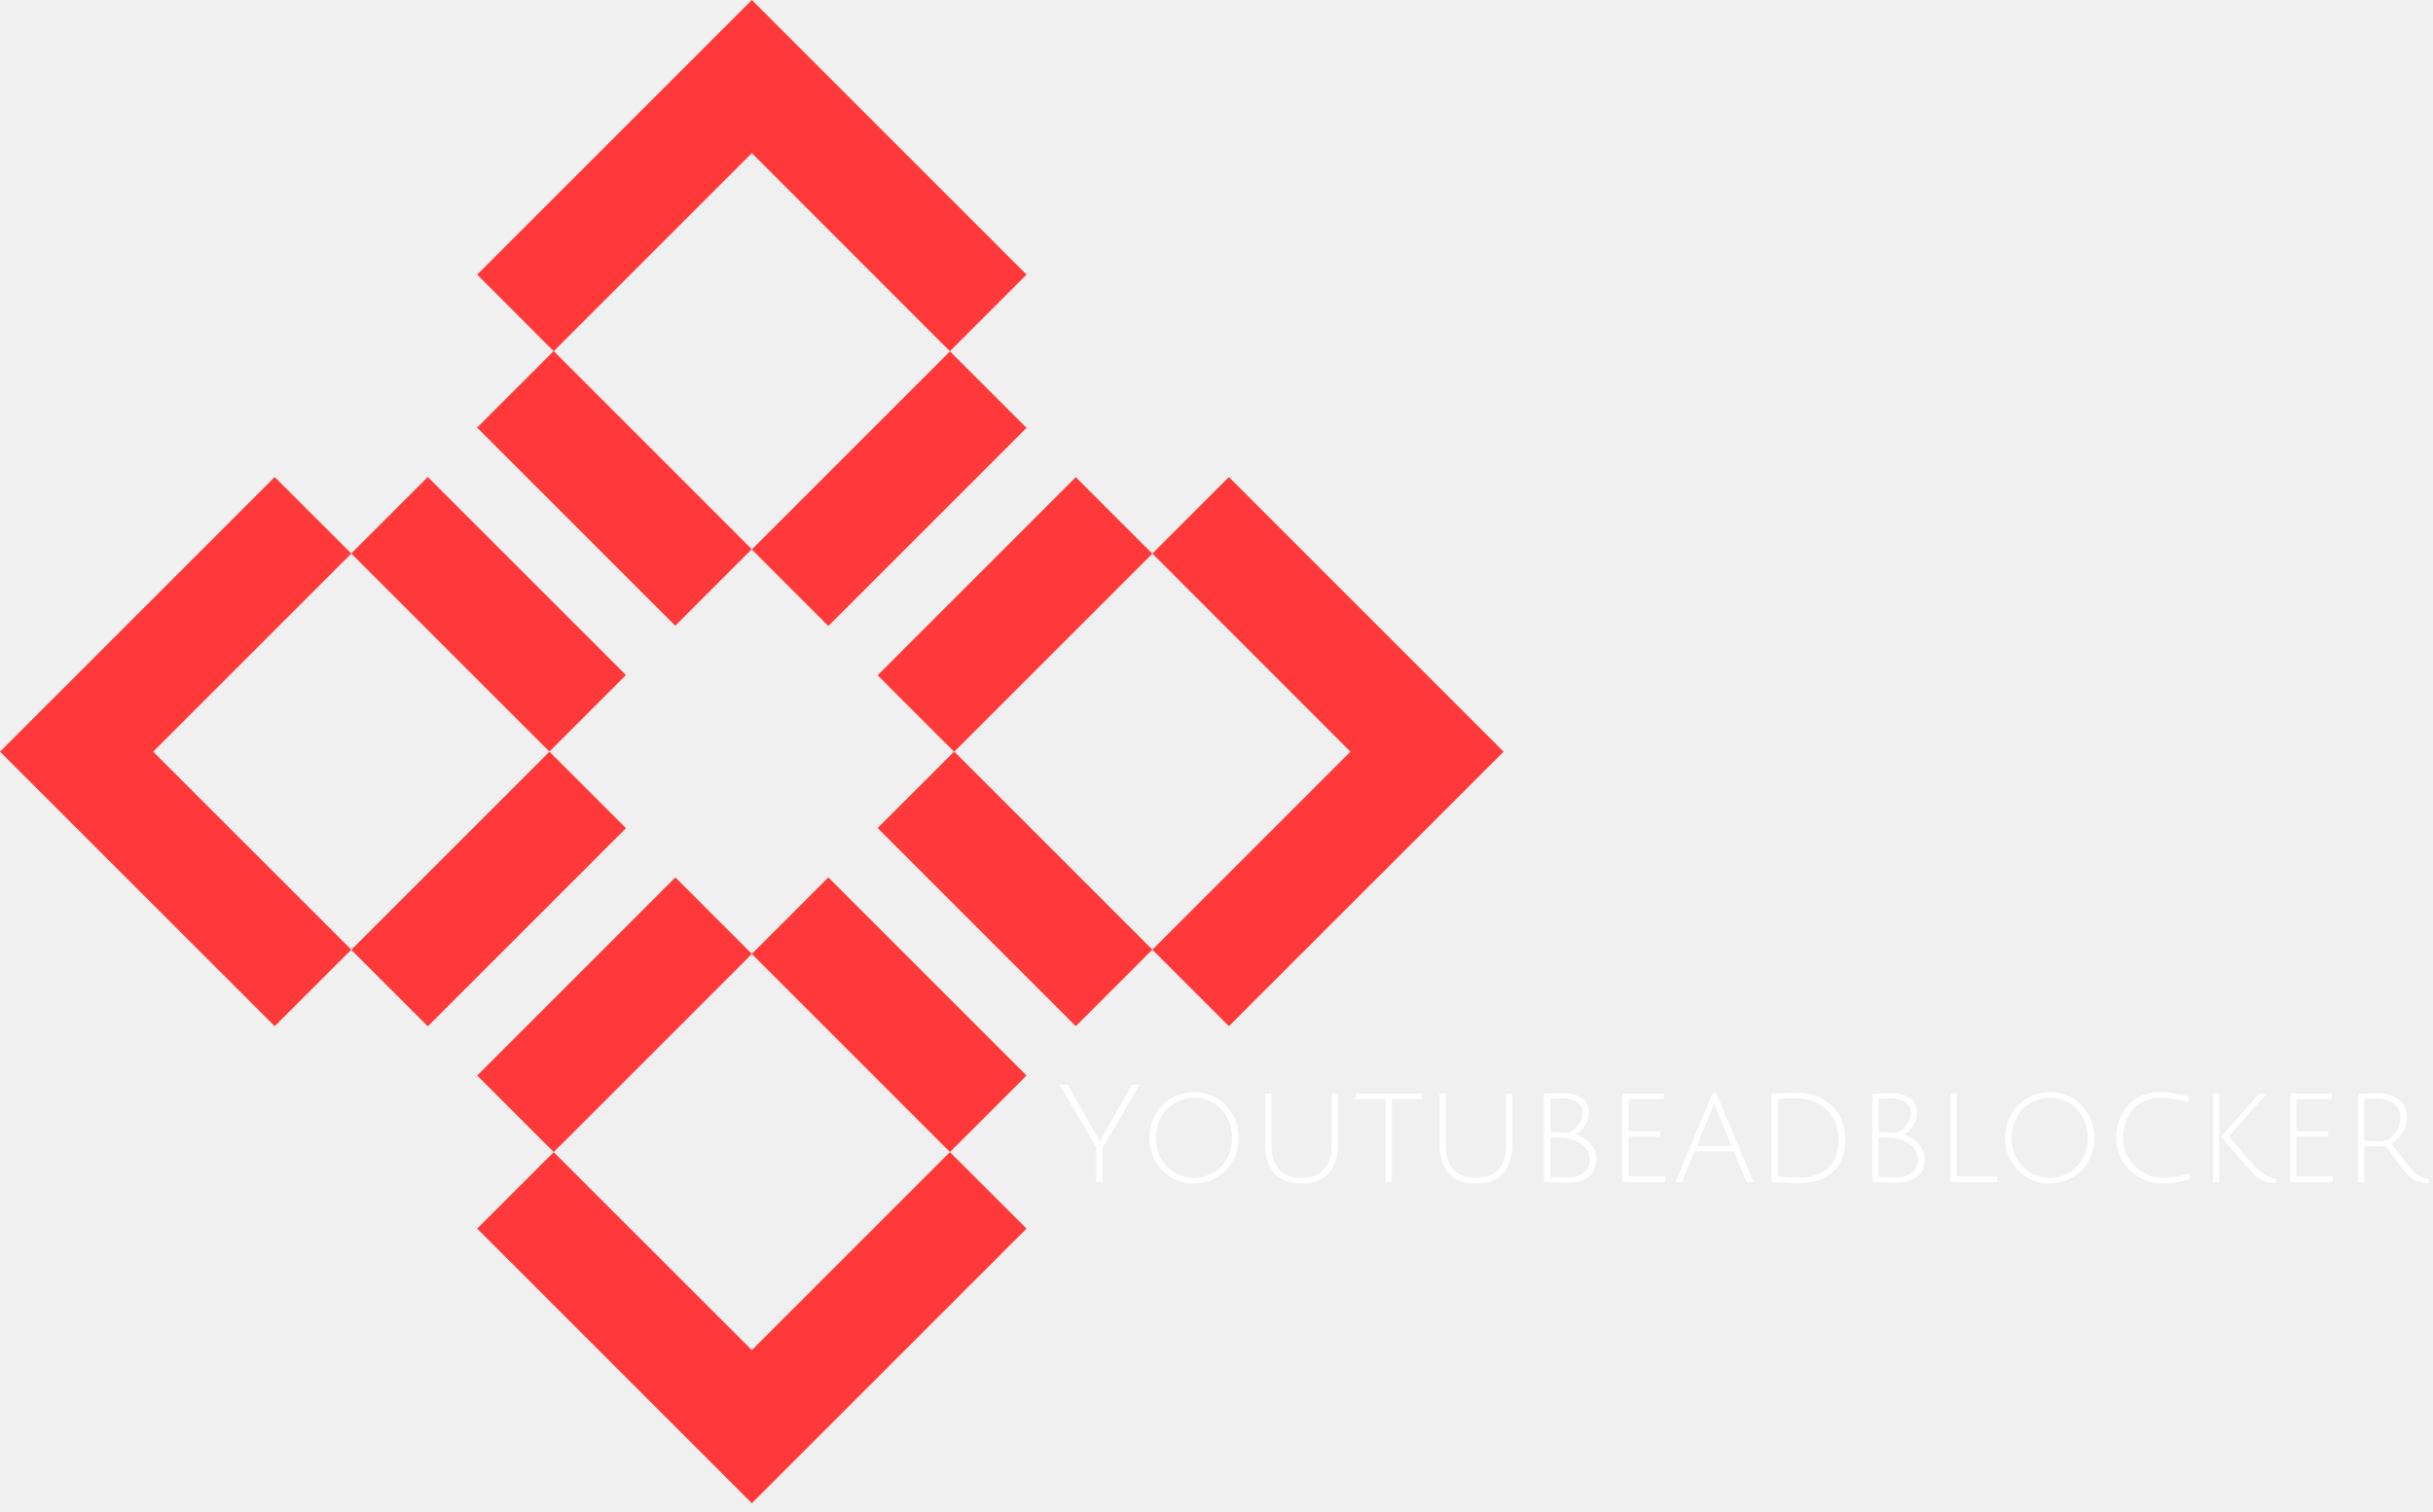
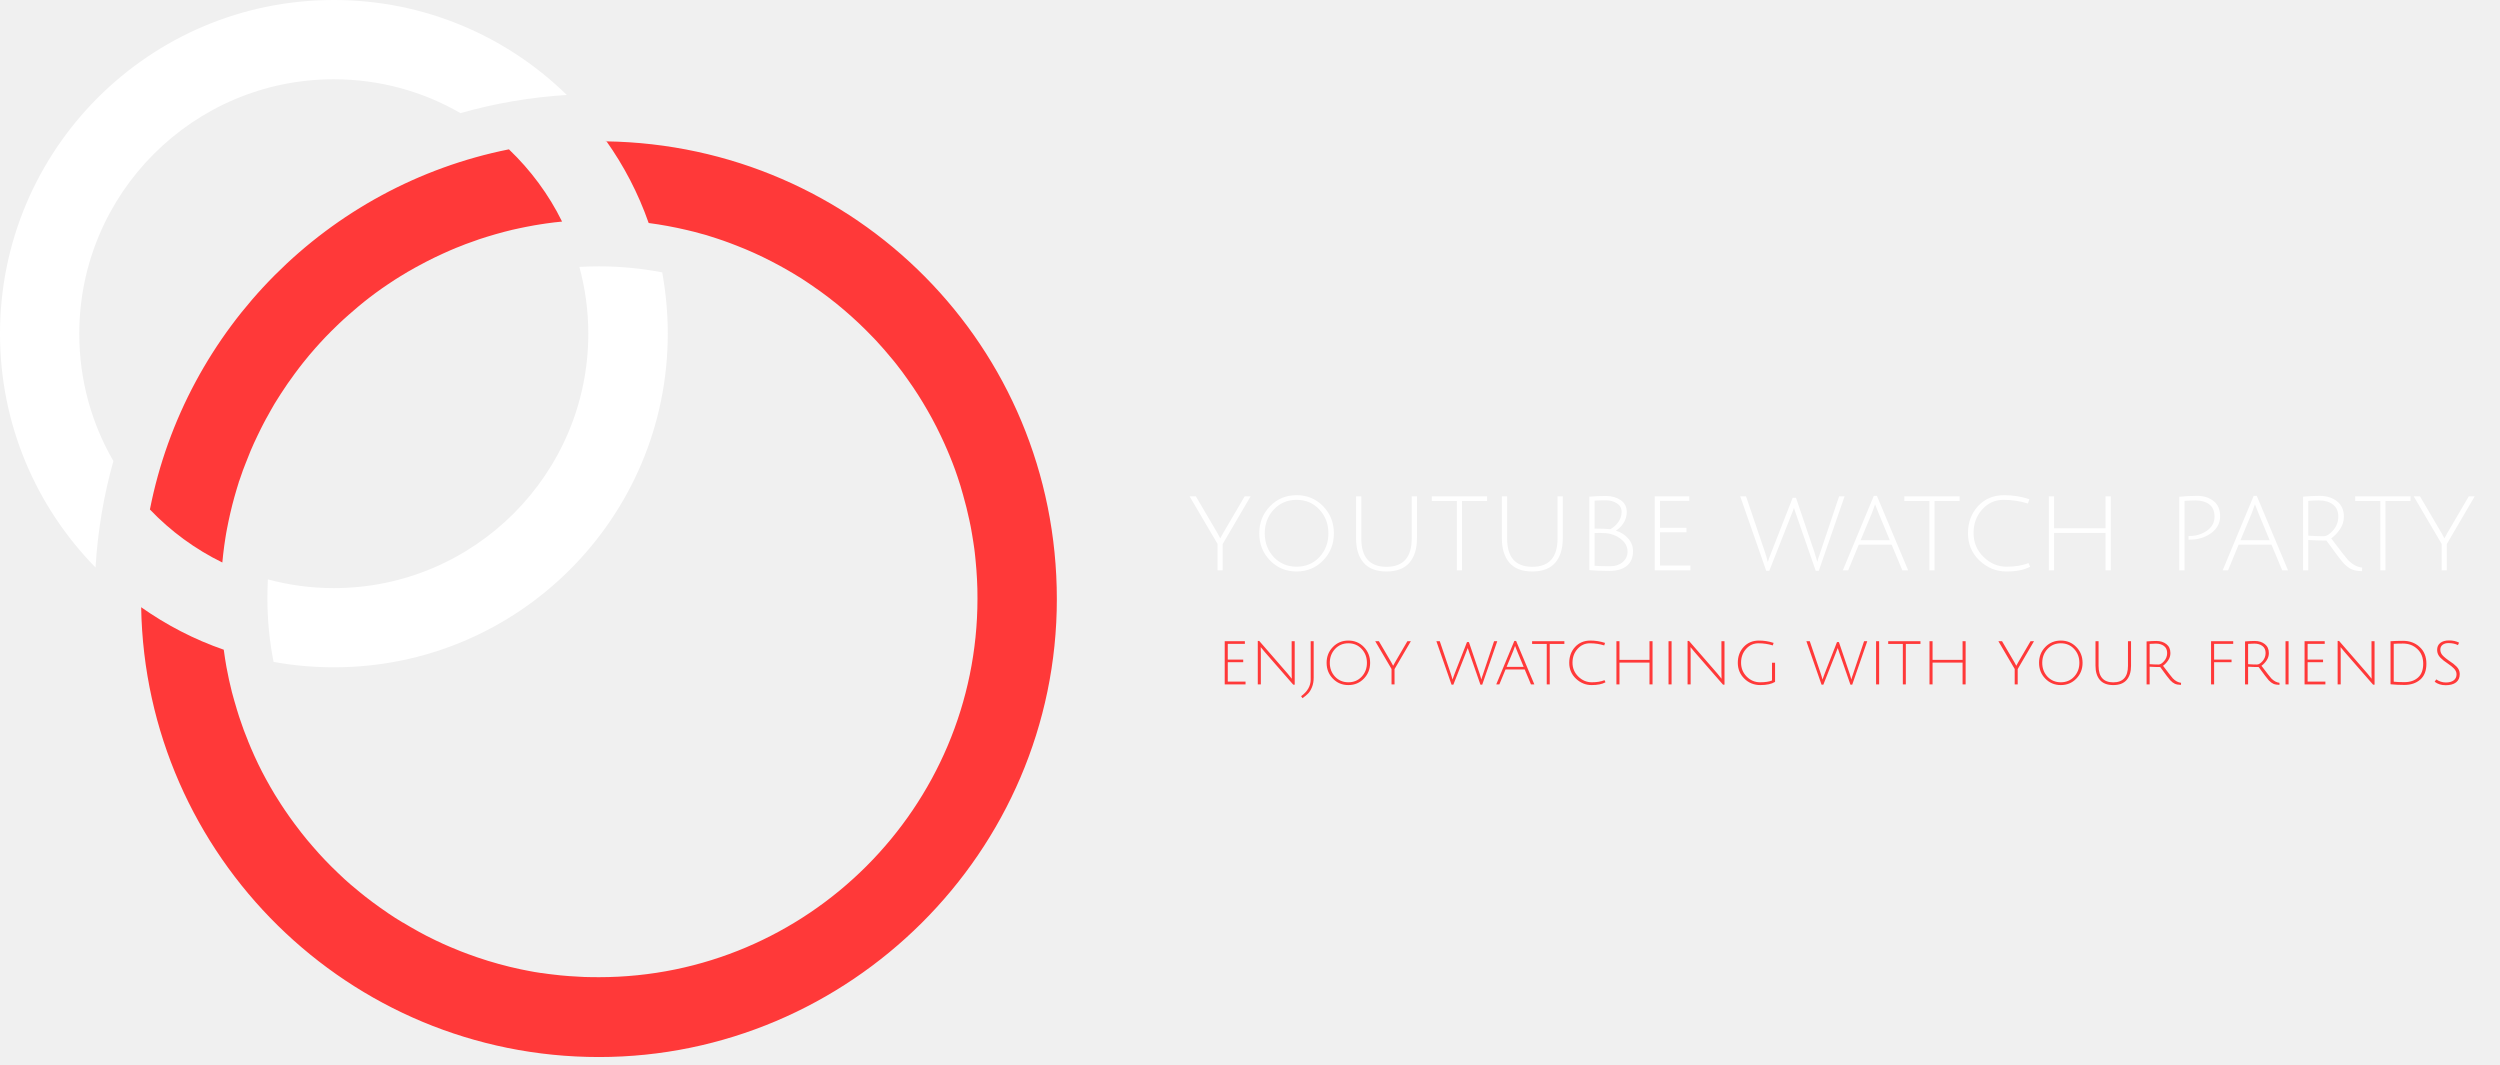
- <svg xmlns="http://www.w3.org/2000/svg" width="214" height="133" viewBox="0 0 214 133" fill="none">
-   <path d="M94.623 41.98L77.192 59.41L83.924 66.141L101.354 48.711L94.623 41.98Z" fill="#FF3939" />
-   <path d="M59.403 77.192L41.972 94.623L48.704 101.354L66.134 83.924L59.403 77.192Z" fill="#FF3939" />
-   <path d="M83.557 30.91L66.127 48.34L72.859 55.072L90.289 37.641L83.557 30.91Z" fill="#FF3939" />
-   <path d="M48.327 66.132L30.897 83.563L37.629 90.294L55.059 72.864L48.327 66.132Z" fill="#FF3939" />
-   <path d="M37.625 41.962L30.893 48.693L48.324 66.123L55.055 59.392L37.625 41.962Z" fill="#FF3939" />
-   <path d="M48.695 30.886L41.963 37.618L59.394 55.048L66.125 48.316L48.695 30.886Z" fill="#FF3939" />
-   <path d="M83.928 66.116L77.196 72.848L94.626 90.278L101.358 83.546L83.928 66.116Z" fill="#FF3939" />
-   <path d="M72.858 77.192L66.126 83.923L83.556 101.353L90.288 94.622L72.858 77.192Z" fill="#FF3939" />
-   <path d="M90.29 108.09L83.55 101.36L66.13 118.78L48.7 101.36L41.97 108.09L66.13 132.25L90.29 108.09Z" fill="#FF3939" />
-   <path d="M30.9 48.7L24.16 41.97L0 66.13L24.16 90.28L30.9 83.55L13.47 66.13L30.9 48.7Z" fill="#FF3939" />
-   <path d="M108.09 41.97L101.36 48.7L118.78 66.13L101.36 83.55L108.09 90.28L132.25 66.13L108.09 41.97Z" fill="#FF3939" />
-   <path d="M83.55 30.9L90.29 24.16L66.13 0L41.97 24.16L48.7 30.9L66.13 13.47L83.55 30.9Z" fill="#FF3939" />
-   <path d="M96.996 104H96.42V100.928L93.192 95.42H93.888L96.384 99.764C96.528 100.02 96.648 100.244 96.744 100.436C96.776 100.332 96.888 100.116 97.08 99.788L99.576 95.42H100.236L96.996 100.952V104ZM105.021 104.12C103.909 104.12 102.977 103.732 102.225 102.956C101.473 102.18 101.097 101.232 101.097 100.112C101.097 98.984 101.473 98.032 102.225 97.256C102.977 96.48 103.909 96.092 105.021 96.092C106.133 96.092 107.065 96.48 107.817 97.256C108.569 98.032 108.945 98.984 108.945 100.112C108.945 101.232 108.569 102.18 107.817 102.956C107.065 103.732 106.133 104.12 105.021 104.12ZM105.021 96.584C104.061 96.584 103.261 96.924 102.621 97.604C101.989 98.284 101.673 99.12 101.673 100.112C101.673 101.096 101.989 101.928 102.621 102.608C103.261 103.28 104.061 103.616 105.021 103.616C105.989 103.616 106.789 103.28 107.421 102.608C108.053 101.928 108.369 101.096 108.369 100.112C108.369 99.12 108.053 98.284 107.421 97.604C106.789 96.924 105.989 96.584 105.021 96.584ZM116.894 103.196C116.366 103.812 115.562 104.12 114.482 104.12C113.402 104.12 112.598 103.812 112.07 103.196C111.542 102.58 111.278 101.728 111.278 100.64V96.212H111.83V100.64C111.83 102.632 112.714 103.628 114.482 103.628C116.25 103.628 117.134 102.632 117.134 100.64V96.212H117.686V100.64C117.686 101.728 117.422 102.58 116.894 103.196ZM121.883 96.704H119.243V96.212H125.063V96.704H122.423V104H121.883V96.704ZM132.234 103.196C131.706 103.812 130.902 104.12 129.822 104.12C128.742 104.12 127.938 103.812 127.41 103.196C126.882 102.58 126.618 101.728 126.618 100.64V96.212H127.17V100.64C127.17 102.632 128.054 103.628 129.822 103.628C131.59 103.628 132.474 102.632 132.474 100.64V96.212H133.026V100.64C133.026 101.728 132.762 102.58 132.234 103.196ZM135.819 96.248C136.387 96.2 136.971 96.176 137.571 96.176C138.171 96.176 138.683 96.32 139.107 96.608C139.539 96.896 139.755 97.316 139.755 97.868C139.755 98.284 139.643 98.668 139.419 99.02C139.195 99.372 138.923 99.64 138.603 99.824C139.123 99.976 139.555 100.248 139.899 100.64C140.243 101.032 140.415 101.476 140.415 101.972C140.415 102.66 140.195 103.18 139.755 103.532C139.323 103.884 138.711 104.06 137.919 104.06C137.127 104.06 136.427 104.032 135.819 103.976V96.248ZM136.911 100.064L136.371 100.076V103.52C136.715 103.552 137.271 103.568 138.039 103.568C138.559 103.568 138.987 103.424 139.323 103.136C139.667 102.84 139.839 102.472 139.839 102.032C139.839 101.584 139.667 101.196 139.323 100.868C138.987 100.532 138.547 100.296 138.003 100.16C137.723 100.096 137.359 100.064 136.911 100.064ZM139.215 97.856C139.215 97.464 139.051 97.164 138.723 96.956C138.395 96.74 138.003 96.632 137.547 96.632C137.091 96.632 136.699 96.644 136.371 96.668V99.608C137.067 99.608 137.623 99.628 138.039 99.668C138.351 99.5 138.623 99.256 138.855 98.936C139.095 98.608 139.215 98.248 139.215 97.856ZM142.698 104V96.212H146.334V96.692H143.25V99.524H146.034V99.992H143.25V103.496H146.454V104H142.698ZM149.047 101.3L147.931 104H147.367L150.631 96.164H150.955L154.243 104H153.631L152.503 101.3H149.047ZM150.763 97.052C150.643 97.412 150.535 97.712 150.439 97.952L149.239 100.832H152.311L151.123 97.964C150.939 97.516 150.819 97.212 150.763 97.052ZM158.319 103.592C159.343 103.592 160.163 103.316 160.779 102.764C161.403 102.212 161.715 101.38 161.715 100.268C161.715 99.156 161.363 98.272 160.659 97.616C159.963 96.96 159.103 96.632 158.079 96.632C157.351 96.632 156.791 96.648 156.399 96.68V103.508C156.879 103.564 157.519 103.592 158.319 103.592ZM158.079 96.14C159.279 96.14 160.279 96.512 161.079 97.256C161.887 97.992 162.291 98.996 162.291 100.268C162.291 101.54 161.919 102.496 161.175 103.136C160.439 103.776 159.487 104.096 158.319 104.096C157.511 104.096 156.679 104.056 155.823 103.976V96.212C156.463 96.164 157.215 96.14 158.079 96.14ZM164.682 96.248C165.25 96.2 165.834 96.176 166.434 96.176C167.034 96.176 167.546 96.32 167.97 96.608C168.402 96.896 168.618 97.316 168.618 97.868C168.618 98.284 168.506 98.668 168.282 99.02C168.058 99.372 167.786 99.64 167.466 99.824C167.986 99.976 168.418 100.248 168.762 100.64C169.106 101.032 169.278 101.476 169.278 101.972C169.278 102.66 169.058 103.18 168.618 103.532C168.186 103.884 167.574 104.06 166.782 104.06C165.99 104.06 165.29 104.032 164.682 103.976V96.248ZM165.774 100.064L165.234 100.076V103.52C165.578 103.552 166.134 103.568 166.902 103.568C167.422 103.568 167.85 103.424 168.186 103.136C168.53 102.84 168.702 102.472 168.702 102.032C168.702 101.584 168.53 101.196 168.186 100.868C167.85 100.532 167.41 100.296 166.866 100.16C166.586 100.096 166.222 100.064 165.774 100.064ZM168.078 97.856C168.078 97.464 167.914 97.164 167.586 96.956C167.258 96.74 166.866 96.632 166.41 96.632C165.954 96.632 165.562 96.644 165.234 96.668V99.608C165.93 99.608 166.486 99.628 166.902 99.668C167.214 99.5 167.486 99.256 167.718 98.936C167.958 98.608 168.078 98.248 168.078 97.856ZM171.561 104V96.212H172.113V103.496H175.689V104H171.561ZM180.29 104.12C179.178 104.12 178.246 103.732 177.494 102.956C176.742 102.18 176.366 101.232 176.366 100.112C176.366 98.984 176.742 98.032 177.494 97.256C178.246 96.48 179.178 96.092 180.29 96.092C181.402 96.092 182.334 96.48 183.086 97.256C183.838 98.032 184.214 98.984 184.214 100.112C184.214 101.232 183.838 102.18 183.086 102.956C182.334 103.732 181.402 104.12 180.29 104.12ZM180.29 96.584C179.33 96.584 178.53 96.924 177.89 97.604C177.258 98.284 176.942 99.12 176.942 100.112C176.942 101.096 177.258 101.928 177.89 102.608C178.53 103.28 179.33 103.616 180.29 103.616C181.258 103.616 182.058 103.28 182.69 102.608C183.322 101.928 183.638 101.096 183.638 100.112C183.638 99.12 183.322 98.284 182.69 97.604C182.058 96.924 181.258 96.584 180.29 96.584ZM192.68 103.616C192.08 103.952 191.244 104.12 190.172 104.12C189.108 104.12 188.168 103.736 187.352 102.968C186.544 102.2 186.14 101.248 186.14 100.112C186.14 98.968 186.492 98.012 187.196 97.244C187.908 96.476 188.824 96.092 189.944 96.092C190.848 96.092 191.732 96.232 192.596 96.512L192.452 96.968C191.62 96.712 190.76 96.584 189.872 96.584C188.984 96.584 188.236 96.924 187.628 97.604C187.028 98.276 186.728 99.104 186.728 100.088C186.728 101.064 187.076 101.896 187.772 102.584C188.476 103.272 189.288 103.616 190.208 103.616C191.128 103.616 191.892 103.488 192.5 103.232L192.68 103.616ZM199.375 96.212L196.051 99.968C197.363 101.56 198.259 102.568 198.739 102.992C199.227 103.416 199.711 103.656 200.191 103.712L200.179 104.084C199.731 104.076 199.367 104.012 199.087 103.892C198.807 103.764 198.559 103.596 198.343 103.388C198.127 103.18 197.663 102.672 196.951 101.864C196.247 101.048 195.719 100.424 195.367 99.992L198.715 96.212H199.375ZM195.199 96.212V104H194.647V96.212H195.199ZM201.444 104V96.212H205.08V96.692H201.996V99.524H204.78V99.992H201.996V103.496H205.2V104H201.444ZM207.409 104V96.248C208.097 96.192 208.681 96.164 209.161 96.164C209.897 96.164 210.505 96.356 210.985 96.74C211.465 97.116 211.705 97.656 211.705 98.36C211.705 98.832 211.569 99.268 211.297 99.668C211.025 100.068 210.717 100.392 210.373 100.64C211.325 101.904 211.913 102.66 212.137 102.908C212.593 103.38 213.089 103.648 213.625 103.712L213.613 104.084C213.165 104.076 212.801 104.012 212.521 103.892C212.241 103.764 211.961 103.552 211.681 103.256C211.409 102.96 210.805 102.164 209.869 100.868C209.221 100.868 208.585 100.848 207.961 100.808V104H207.409ZM209.569 100.412C209.881 100.412 210.217 100.204 210.577 99.788C210.937 99.372 211.117 98.888 211.117 98.336C211.117 97.784 210.929 97.364 210.553 97.076C210.177 96.788 209.689 96.644 209.089 96.644C208.769 96.644 208.393 96.66 207.961 96.692V100.352C208.537 100.392 209.073 100.412 209.569 100.412Z" fill="white" />
+ <svg xmlns="http://www.w3.org/2000/svg" width="263" height="112" viewBox="0 0 263 112" fill="none">
+   <path d="M63.75 14.79C65.63 17.43 67.15 20.34 68.24 23.46C69.6 23.64 70.95 23.89 72.26 24.2C72.48 24.25 72.7 24.31 72.92 24.36C72.97 24.37 73.03 24.39 73.08 24.4C73.36 24.47 73.64 24.55 73.92 24.63C73.92 24.63 73.92 24.63 73.93 24.63C74.2 24.7 74.47 24.78 74.73 24.87C74.96 24.94 75.19 25.01 75.42 25.09C75.66 25.17 75.89 25.25 76.13 25.33C76.35 25.4 76.57 25.48 76.79 25.57C77.01 25.65 77.22 25.73 77.44 25.82C78.71 26.31 79.95 26.87 81.15 27.49C81.44 27.64 81.72 27.78 82 27.94C82.48 28.2 82.95 28.47 83.42 28.75C83.62 28.87 83.82 28.99 84.01 29.11C84.1 29.16 84.2 29.22 84.29 29.28C84.5 29.41 84.71 29.55 84.91 29.69C85.11 29.82 85.31 29.95 85.5 30.09C87.8 31.66 89.92 33.48 91.84 35.49C92.07 35.72 92.28 35.95 92.49 36.19C92.67 36.38 92.84 36.58 93.01 36.77C93.29 37.09 93.56 37.41 93.83 37.74C94 37.93 94.15 38.13 94.31 38.33C94.52 38.6 94.73 38.87 94.93 39.14C95.12 39.4 95.31 39.66 95.49 39.92C95.68 40.18 95.86 40.44 96.04 40.71C96.4 41.24 96.74 41.77 97.07 42.32C97.24 42.59 97.4 42.87 97.56 43.15C97.72 43.43 97.88 43.71 98.03 43.99C98.36 44.6 98.68 45.22 98.97 45.84C99.09 46.09 99.21 46.34 99.32 46.59C99.43 46.84 99.54 47.09 99.65 47.34C99.75 47.56 99.84 47.78 99.93 48.01C100.01 48.22 100.1 48.42 100.18 48.63C100.38 49.15 100.58 49.68 100.75 50.21C100.86 50.52 100.96 50.83 101.05 51.14C101.05 51.14 101.05 51.16 101.06 51.18C101.15 51.48 101.24 51.78 101.32 52.08C101.57 52.94 101.78 53.81 101.97 54.69C102.02 54.91 102.06 55.14 102.11 55.36C102.13 55.49 102.16 55.62 102.18 55.74C102.21 55.91 102.24 56.08 102.27 56.26C102.31 56.51 102.35 56.75 102.39 57C102.43 57.25 102.47 57.5 102.5 57.75C102.51 57.86 102.53 57.97 102.54 58.08C102.56 58.26 102.58 58.45 102.6 58.63C102.62 58.81 102.64 58.98 102.65 59.16C102.68 59.43 102.7 59.7 102.72 59.97C102.74 60.29 102.76 60.61 102.78 60.93C102.8 61.27 102.81 61.61 102.82 61.95C102.82 62.29 102.83 62.63 102.83 62.97C102.83 84.93 84.96 102.8 63 102.8C62.66 102.8 62.31 102.8 61.97 102.79C61.63 102.79 61.29 102.77 60.95 102.75C60.62 102.74 60.28 102.72 59.95 102.69H59.91C59.6 102.67 59.29 102.64 58.98 102.61C58.71 102.58 58.45 102.55 58.18 102.52C58.01 102.5 57.85 102.48 57.68 102.46C57.44 102.43 57.21 102.4 56.98 102.36C56.96 102.36 56.94 102.36 56.92 102.36C56.68 102.33 56.45 102.29 56.22 102.25C56.02 102.22 55.82 102.18 55.63 102.14C55.34 102.09 55.05 102.03 54.77 101.97C53.22 101.64 51.69 101.22 50.2 100.71C49.91 100.61 49.62 100.51 49.33 100.4C49.05 100.3 48.77 100.19 48.48 100.08C48.1 99.93 47.72 99.77 47.34 99.61C47.1 99.51 46.86 99.41 46.63 99.3C46.38 99.19 46.12 99.06 45.86 98.94C45.54 98.78 45.21 98.63 44.89 98.46C44.63 98.32 44.36 98.19 44.1 98.04C43.8 97.87 43.5 97.71 43.2 97.53C42.92 97.37 42.65 97.21 42.37 97.04C42.37 97.04 42.36 97.04 42.35 97.04C41.84 96.74 41.35 96.42 40.86 96.09C40.82 96.07 40.78 96.04 40.75 96.01C40.49 95.83 40.23 95.65 39.97 95.47C39.71 95.29 39.45 95.1 39.2 94.91C38.94 94.72 38.69 94.53 38.44 94.33C38.23 94.17 38.03 94.01 37.83 93.84C37.51 93.58 37.19 93.31 36.87 93.04C36.66 92.86 36.45 92.67 36.25 92.49C36.01 92.27 35.78 92.06 35.55 91.83C35.32 91.61 35.09 91.39 34.86 91.16C34.42 90.72 33.99 90.27 33.57 89.81C33.35 89.56 33.12 89.31 32.91 89.06C32.49 88.58 32.09 88.1 31.7 87.6C31.46 87.3 31.23 86.99 31 86.68C30.86 86.5 30.73 86.32 30.6 86.13C30.56 86.07 30.51 86.01 30.47 85.95C30.31 85.72 30.15 85.49 29.99 85.26C29.83 85.03 29.69 84.81 29.54 84.58C29.33 84.26 29.12 83.93 28.92 83.6C28.6 83.07 28.29 82.53 27.99 81.98C27.41 80.93 26.89 79.84 26.41 78.72C26.3 78.46 26.19 78.21 26.09 77.95C26.09 77.95 26.09 77.93 26.08 77.91C26 77.71 25.92 77.52 25.85 77.33C25.78 77.15 25.71 76.97 25.64 76.79C25.57 76.6 25.5 76.41 25.44 76.22C25.34 75.95 25.25 75.68 25.16 75.41C25.07 75.14 24.98 74.86 24.9 74.58C24.89 74.56 24.88 74.53 24.88 74.5C24.8 74.24 24.72 73.96 24.64 73.69C24.56 73.4 24.48 73.11 24.4 72.82C24.18 71.94 23.98 71.05 23.82 70.16C23.77 69.86 23.72 69.56 23.67 69.26C23.62 68.96 23.58 68.66 23.54 68.35C20.42 67.27 17.5 65.75 14.85 63.88C15.3 90.09 36.69 111.2 63.01 111.2C89.33 111.2 111.18 89.64 111.18 63.03C111.18 36.42 90 15.25 63.73 14.87L63.75 14.79ZM23.39 59.17C23.42 58.88 23.45 58.58 23.48 58.29C23.51 58 23.55 57.7 23.59 57.41C23.63 57.12 23.67 56.83 23.72 56.54C23.76 56.25 23.82 55.96 23.87 55.68C24.09 54.53 24.35 53.39 24.66 52.28C24.73 52.01 24.82 51.73 24.9 51.45C24.96 51.23 25.03 51.02 25.1 50.8C25.12 50.71 25.15 50.61 25.19 50.53C25.27 50.29 25.35 50.05 25.44 49.81C25.51 49.6 25.58 49.39 25.67 49.18C25.72 49.05 25.77 48.92 25.82 48.79C26 48.32 26.18 47.87 26.37 47.41C26.6 46.88 26.83 46.35 27.09 45.83C27.21 45.58 27.33 45.33 27.45 45.09C27.52 44.93 27.61 44.78 27.69 44.62C27.78 44.43 27.88 44.25 27.98 44.07C28.01 44.01 28.05 43.94 28.09 43.88C28.22 43.63 28.36 43.39 28.5 43.14C28.63 42.92 28.76 42.7 28.88 42.48C29 42.29 29.11 42.1 29.23 41.92C29.34 41.75 29.45 41.58 29.56 41.4C30.02 40.69 30.5 39.99 31 39.32C31.17 39.09 31.34 38.87 31.51 38.64C31.64 38.47 31.77 38.3 31.91 38.13C32.31 37.63 32.72 37.13 33.15 36.65C33.32 36.45 33.5 36.25 33.68 36.06C34.06 35.64 34.45 35.24 34.85 34.84C35.01 34.68 35.17 34.52 35.34 34.36C35.6 34.11 35.85 33.86 36.11 33.63C36.3 33.45 36.49 33.28 36.69 33.11C37.04 32.8 37.4 32.5 37.75 32.2C37.93 32.05 38.12 31.9 38.3 31.75C39.1 31.11 39.93 30.5 40.78 29.93C41.02 29.76 41.27 29.6 41.52 29.44C41.72 29.31 41.91 29.19 42.11 29.07C42.26 28.98 42.41 28.88 42.56 28.8C42.78 28.66 43 28.53 43.23 28.41C43.51 28.24 43.79 28.09 44.07 27.94C44.35 27.78 44.64 27.63 44.92 27.49C45.2 27.34 45.49 27.2 45.78 27.06C45.8 27.06 45.81 27.05 45.83 27.04C46.34 26.79 46.86 26.56 47.38 26.33C47.77 26.16 48.16 26 48.56 25.85C48.82 25.74 49.08 25.64 49.35 25.55C49.58 25.46 49.82 25.38 50.05 25.3C50.17 25.26 50.29 25.22 50.41 25.17C50.67 25.09 50.93 25 51.19 24.92C51.5 24.82 51.81 24.73 52.13 24.64C52.44 24.55 52.76 24.46 53.08 24.38C53.36 24.31 53.64 24.24 53.92 24.17C54.13 24.12 54.35 24.07 54.56 24.03C54.65 24.01 54.75 23.99 54.84 23.97C55 23.94 55.16 23.91 55.33 23.87C55.61 23.82 55.9 23.76 56.18 23.71C56.39 23.68 56.59 23.64 56.79 23.61C57.01 23.57 57.22 23.54 57.44 23.51C58 23.43 58.56 23.36 59.13 23.31C57.73 20.46 55.82 17.89 53.54 15.71C34.5 19.52 19.51 34.54 15.77 53.6C17.95 55.88 20.52 57.77 23.38 59.17H23.39Z" fill="#FF3939" />
+   <path d="M69.63 28.65C67.49 28.24 65.29 28.02 63.03 28.02C62.33 28.02 61.63 28.04 60.95 28.08C61.56 30.32 61.89 32.68 61.89 35.1C61.89 49.86 49.88 61.87 35.12 61.87C32.72 61.87 30.39 61.55 28.18 60.95C28.15 61.61 28.13 62.26 28.13 62.93C28.13 65.22 28.35 67.46 28.78 69.63C30.84 70.01 32.96 70.2 35.14 70.2C54.53 70.2 70.25 54.48 70.25 35.09C70.25 32.88 70.04 30.73 69.66 28.63L69.63 28.65ZM35.11 0C15.72 0 0 15.72 0 35.11C0 44.69 3.84 53.37 10.05 59.7C10.28 55.87 10.91 52.12 11.93 48.5C9.64 44.56 8.34 39.98 8.34 35.11C8.34 20.35 20.35 8.34 35.11 8.34C39.96 8.34 44.52 9.63 48.44 11.9C52.06 10.87 55.8 10.23 59.63 9.99C53.31 3.81 44.65 0 35.11 0Z" fill="white" />
+   <path d="M128.624 60H128.084V57.216L125.144 52.212H125.804L128.072 56.076C128.248 56.428 128.348 56.616 128.372 56.64C128.42 56.536 128.52 56.352 128.672 56.088L130.94 52.212H131.564L128.624 57.24V60ZM136.4 60.12C135.288 60.12 134.356 59.732 133.604 58.956C132.852 58.18 132.476 57.232 132.476 56.112C132.476 54.984 132.852 54.032 133.604 53.256C134.356 52.48 135.288 52.092 136.4 52.092C137.512 52.092 138.444 52.48 139.196 53.256C139.948 54.032 140.324 54.984 140.324 56.112C140.324 57.232 139.948 58.18 139.196 58.956C138.444 59.732 137.512 60.12 136.4 60.12ZM136.4 52.584C135.44 52.584 134.64 52.924 134 53.604C133.368 54.284 133.052 55.12 133.052 56.112C133.052 57.096 133.368 57.928 134 58.608C134.64 59.28 135.44 59.616 136.4 59.616C137.368 59.616 138.168 59.28 138.8 58.608C139.432 57.928 139.748 57.096 139.748 56.112C139.748 55.12 139.432 54.284 138.8 53.604C138.168 52.924 137.368 52.584 136.4 52.584ZM148.273 59.196C147.745 59.812 146.941 60.12 145.861 60.12C144.781 60.12 143.977 59.812 143.449 59.196C142.921 58.58 142.657 57.728 142.657 56.64V52.212H143.209V56.64C143.209 58.632 144.093 59.628 145.861 59.628C147.629 59.628 148.513 58.632 148.513 56.64V52.212H149.065V56.64C149.065 57.728 148.801 58.58 148.273 59.196ZM153.262 52.704H150.622V52.212H156.442V52.704H153.802V60H153.262V52.704ZM163.613 59.196C163.085 59.812 162.281 60.12 161.201 60.12C160.121 60.12 159.317 59.812 158.789 59.196C158.261 58.58 157.997 57.728 157.997 56.64V52.212H158.549V56.64C158.549 58.632 159.433 59.628 161.201 59.628C162.969 59.628 163.853 58.632 163.853 56.64V52.212H164.405V56.64C164.405 57.728 164.141 58.58 163.613 59.196ZM167.198 52.248C167.766 52.2 168.35 52.176 168.95 52.176C169.55 52.176 170.062 52.32 170.486 52.608C170.918 52.896 171.134 53.316 171.134 53.868C171.134 54.284 171.022 54.668 170.798 55.02C170.574 55.372 170.302 55.64 169.982 55.824C170.502 55.976 170.934 56.248 171.278 56.64C171.622 57.032 171.794 57.476 171.794 57.972C171.794 58.66 171.574 59.18 171.134 59.532C170.702 59.884 170.09 60.06 169.298 60.06C168.506 60.06 167.806 60.032 167.198 59.976V52.248ZM168.29 56.064L167.75 56.076V59.52C168.094 59.552 168.65 59.568 169.418 59.568C169.938 59.568 170.366 59.424 170.702 59.136C171.046 58.84 171.218 58.472 171.218 58.032C171.218 57.584 171.046 57.196 170.702 56.868C170.366 56.532 169.926 56.296 169.382 56.16C169.102 56.096 168.738 56.064 168.29 56.064ZM170.594 53.856C170.594 53.464 170.43 53.164 170.102 52.956C169.774 52.74 169.382 52.632 168.926 52.632C168.47 52.632 168.078 52.644 167.75 52.668V55.608C168.446 55.608 169.002 55.628 169.418 55.668C169.73 55.5 170.002 55.256 170.234 54.936C170.474 54.608 170.594 54.248 170.594 53.856ZM174.077 60V52.212H177.713V52.692H174.629V55.524H177.413V55.992H174.629V59.496H177.833V60H174.077ZM186.346 58.104L188.59 52.368H188.938L190.894 58.14L191.182 59.112C191.206 58.96 191.306 58.64 191.482 58.152L193.474 52.212H194.05L191.338 60.048H191.014C189.678 56.216 188.986 54.224 188.938 54.072C188.866 53.856 188.794 53.644 188.722 53.436C188.682 53.572 188.574 53.856 188.398 54.288L186.13 60.048H185.806L183.07 52.212H183.682L185.662 58.056C185.774 58.376 185.878 58.732 185.974 59.124C186.014 58.964 186.138 58.624 186.346 58.104ZM195.543 57.3L194.427 60H193.863L197.127 52.164H197.451L200.739 60H200.127L198.999 57.3H195.543ZM197.259 53.052C197.139 53.412 197.031 53.712 196.935 53.952L195.735 56.832H198.807L197.619 53.964C197.435 53.516 197.315 53.212 197.259 53.052ZM202.973 52.704H200.333V52.212H206.153V52.704H203.513V60H202.973V52.704ZM213.57 59.616C212.97 59.952 212.134 60.12 211.062 60.12C209.998 60.12 209.058 59.736 208.242 58.968C207.434 58.2 207.03 57.248 207.03 56.112C207.03 54.968 207.382 54.012 208.086 53.244C208.798 52.476 209.714 52.092 210.834 52.092C211.738 52.092 212.622 52.232 213.486 52.512L213.342 52.968C212.51 52.712 211.65 52.584 210.762 52.584C209.874 52.584 209.126 52.924 208.518 53.604C207.918 54.276 207.618 55.104 207.618 56.088C207.618 57.064 207.966 57.896 208.662 58.584C209.366 59.272 210.178 59.616 211.098 59.616C212.018 59.616 212.782 59.488 213.39 59.232L213.57 59.616ZM221.502 60V56.064H216.09V60H215.538V52.212H216.09V55.572H221.502V52.212H222.054V60H221.502ZM229.26 60V52.26C229.86 52.196 230.492 52.164 231.156 52.164C231.828 52.164 232.396 52.344 232.86 52.704C233.324 53.056 233.556 53.592 233.556 54.312C233.556 55.032 233.24 55.624 232.608 56.088C231.976 56.544 231.228 56.772 230.364 56.772C230.324 56.772 230.28 56.772 230.232 56.772V56.388C230.264 56.388 230.292 56.388 230.316 56.388C231.028 56.388 231.648 56.2 232.176 55.824C232.704 55.448 232.968 54.96 232.968 54.36C232.968 53.76 232.78 53.324 232.404 53.052C232.036 52.78 231.548 52.644 230.94 52.644C230.62 52.644 230.244 52.66 229.812 52.692V60H229.26ZM235.504 57.3L234.388 60H233.824L237.088 52.164H237.412L240.7 60H240.088L238.96 57.3H235.504ZM237.22 53.052C237.1 53.412 236.992 53.712 236.896 53.952L235.696 56.832H238.768L237.58 53.964C237.396 53.516 237.276 53.212 237.22 53.052ZM242.28 60V52.248C242.968 52.192 243.552 52.164 244.032 52.164C244.768 52.164 245.376 52.356 245.856 52.74C246.336 53.116 246.576 53.656 246.576 54.36C246.576 54.832 246.44 55.268 246.168 55.668C245.896 56.068 245.588 56.392 245.244 56.64C246.196 57.904 246.784 58.66 247.008 58.908C247.464 59.38 247.96 59.648 248.496 59.712L248.484 60.084C248.036 60.076 247.672 60.012 247.392 59.892C247.112 59.764 246.832 59.552 246.552 59.256C246.28 58.96 245.676 58.164 244.74 56.868C244.092 56.868 243.456 56.848 242.832 56.808V60H242.28ZM244.44 56.412C244.752 56.412 245.088 56.204 245.448 55.788C245.808 55.372 245.988 54.888 245.988 54.336C245.988 53.784 245.8 53.364 245.424 53.076C245.048 52.788 244.56 52.644 243.96 52.644C243.64 52.644 243.264 52.66 242.832 52.692V56.352C243.408 56.392 243.944 56.412 244.44 56.412ZM250.41 52.704H247.77V52.212H253.59V52.704H250.95V60H250.41V52.704ZM257.401 60H256.861V57.216L253.921 52.212H254.581L256.849 56.076C257.025 56.428 257.125 56.616 257.149 56.64C257.197 56.536 257.297 56.352 257.449 56.088L259.717 52.212H260.341L257.401 57.24V60Z" fill="white" />
+   <path d="M128.84 72V67.457H130.961V67.737H129.162V69.389H130.786V69.662H129.162V71.706H131.031V72H128.84ZM132.319 72V67.429H132.473L135.455 70.859C135.563 70.98 135.661 71.102 135.749 71.223C135.843 71.34 135.892 71.4 135.896 71.405C135.887 71.293 135.882 71.074 135.882 70.747V67.457H136.204V72.028H136.05L133.012 68.542L132.627 68.073C132.637 68.166 132.641 68.386 132.641 68.731V72H132.319ZM137.884 71.482V67.457H138.199V71.279C138.199 71.657 138.141 71.991 138.024 72.28C137.907 72.569 137.772 72.793 137.618 72.952C137.464 73.111 137.266 73.276 137.023 73.449L136.876 73.239C137.548 72.749 137.884 72.163 137.884 71.482ZM141.848 72.07C141.199 72.07 140.656 71.844 140.217 71.391C139.778 70.938 139.559 70.385 139.559 69.732C139.559 69.074 139.778 68.519 140.217 68.066C140.656 67.613 141.199 67.387 141.848 67.387C142.497 67.387 143.04 67.613 143.479 68.066C143.918 68.519 144.137 69.074 144.137 69.732C144.137 70.385 143.918 70.938 143.479 71.391C143.04 71.844 142.497 72.07 141.848 72.07ZM141.848 67.674C141.288 67.674 140.821 67.872 140.448 68.269C140.079 68.666 139.895 69.153 139.895 69.732C139.895 70.306 140.079 70.791 140.448 71.188C140.821 71.58 141.288 71.776 141.848 71.776C142.413 71.776 142.879 71.58 143.248 71.188C143.617 70.791 143.801 70.306 143.801 69.732C143.801 69.153 143.617 68.666 143.248 68.269C142.879 67.872 142.413 67.674 141.848 67.674ZM146.705 72H146.39V70.376L144.675 67.457H145.06L146.383 69.711C146.485 69.916 146.544 70.026 146.558 70.04C146.586 69.979 146.644 69.872 146.733 69.718L148.056 67.457H148.42L146.705 70.39V72ZM153.018 70.894L154.327 67.548H154.53L155.671 70.915L155.839 71.482C155.853 71.393 155.912 71.207 156.014 70.922L157.176 67.457H157.512L155.93 72.028H155.741C154.962 69.793 154.558 68.631 154.53 68.542C154.488 68.416 154.446 68.292 154.404 68.171C154.381 68.25 154.318 68.416 154.215 68.668L152.892 72.028H152.703L151.107 67.457H151.464L152.619 70.866C152.685 71.053 152.745 71.26 152.801 71.489C152.825 71.396 152.897 71.197 153.018 70.894ZM158.383 70.425L157.732 72H157.403L159.307 67.429H159.496L161.414 72H161.057L160.399 70.425H158.383ZM159.384 67.947C159.314 68.157 159.251 68.332 159.195 68.472L158.495 70.152H160.287L159.594 68.479C159.487 68.218 159.417 68.04 159.384 67.947ZM162.717 67.744H161.177V67.457H164.572V67.744H163.032V72H162.717V67.744ZM168.899 71.776C168.549 71.972 168.062 72.07 167.436 72.07C166.816 72.07 166.267 71.846 165.791 71.398C165.32 70.95 165.084 70.395 165.084 69.732C165.084 69.065 165.29 68.507 165.7 68.059C166.116 67.611 166.65 67.387 167.303 67.387C167.831 67.387 168.346 67.469 168.85 67.632L168.766 67.898C168.281 67.749 167.779 67.674 167.261 67.674C166.743 67.674 166.307 67.872 165.952 68.269C165.602 68.661 165.427 69.144 165.427 69.718C165.427 70.287 165.63 70.773 166.036 71.174C166.447 71.575 166.921 71.776 167.457 71.776C167.994 71.776 168.44 71.701 168.794 71.552L168.899 71.776ZM173.526 72V69.704H170.369V72H170.047V67.457H170.369V69.417H173.526V67.457H173.848V72H173.526ZM175.529 72V67.457H175.851V72H175.529ZM177.532 72V67.429H177.686L180.668 70.859C180.776 70.98 180.874 71.102 180.962 71.223C181.056 71.34 181.105 71.4 181.109 71.405C181.1 71.293 181.095 71.074 181.095 70.747V67.457H181.417V72.028H181.263L178.225 68.542L177.84 68.073C177.85 68.166 177.854 68.386 177.854 68.731V72H177.532ZM184.994 67.674C184.476 67.674 184.04 67.872 183.685 68.269C183.335 68.661 183.16 69.144 183.16 69.718C183.16 70.292 183.358 70.78 183.755 71.181C184.152 71.578 184.618 71.776 185.155 71.776C185.696 71.776 186.116 71.713 186.415 71.587V69.718H186.737V71.734C186.373 71.958 185.857 72.07 185.19 72.07C184.523 72.07 183.96 71.844 183.503 71.391C183.046 70.938 182.817 70.383 182.817 69.725C182.817 69.062 183.022 68.507 183.433 68.059C183.848 67.611 184.383 67.387 185.036 67.387C185.563 67.387 186.079 67.469 186.583 67.632L186.499 67.898C186.014 67.749 185.512 67.674 184.994 67.674ZM191.942 70.894L193.251 67.548H193.454L194.595 70.915L194.763 71.482C194.777 71.393 194.836 71.207 194.938 70.922L196.1 67.457H196.436L194.854 72.028H194.665C193.886 69.793 193.482 68.631 193.454 68.542C193.412 68.416 193.37 68.292 193.328 68.171C193.305 68.25 193.242 68.416 193.139 68.668L191.816 72.028H191.627L190.031 67.457H190.388L191.543 70.866C191.609 71.053 191.669 71.26 191.725 71.489C191.749 71.396 191.821 71.197 191.942 70.894ZM197.363 72V67.457H197.685V72H197.363ZM200.178 67.744H198.638V67.457H202.033V67.744H200.493V72H200.178V67.744ZM206.462 72V69.704H203.305V72H202.983V67.457H203.305V69.417H206.462V67.457H206.784V72H206.462ZM212.261 72H211.946V70.376L210.231 67.457H210.616L211.939 69.711C212.042 69.916 212.1 70.026 212.114 70.04C212.142 69.979 212.201 69.872 212.289 69.718L213.612 67.457H213.976L212.261 70.39V72ZM216.797 72.07C216.149 72.07 215.605 71.844 215.166 71.391C214.728 70.938 214.508 70.385 214.508 69.732C214.508 69.074 214.728 68.519 215.166 68.066C215.605 67.613 216.149 67.387 216.797 67.387C217.446 67.387 217.99 67.613 218.428 68.066C218.867 68.519 219.086 69.074 219.086 69.732C219.086 70.385 218.867 70.938 218.428 71.391C217.99 71.844 217.446 72.07 216.797 72.07ZM216.797 67.674C216.237 67.674 215.771 67.872 215.397 68.269C215.029 68.666 214.844 69.153 214.844 69.732C214.844 70.306 215.029 70.791 215.397 71.188C215.771 71.58 216.237 71.776 216.797 71.776C217.362 71.776 217.829 71.58 218.197 71.188C218.566 70.791 218.75 70.306 218.75 69.732C218.75 69.153 218.566 68.666 218.197 68.269C217.829 67.872 217.362 67.674 216.797 67.674ZM223.723 71.531C223.415 71.89 222.946 72.07 222.316 72.07C221.686 72.07 221.217 71.89 220.909 71.531C220.601 71.172 220.447 70.675 220.447 70.04V67.457H220.769V70.04C220.769 71.202 221.285 71.783 222.316 71.783C223.348 71.783 223.863 71.202 223.863 70.04V67.457H224.185V70.04C224.185 70.675 224.031 71.172 223.723 71.531ZM225.821 72V67.478C226.223 67.445 226.563 67.429 226.843 67.429C227.273 67.429 227.627 67.541 227.907 67.765C228.187 67.984 228.327 68.299 228.327 68.71C228.327 68.985 228.248 69.24 228.089 69.473C227.931 69.706 227.751 69.895 227.55 70.04C228.106 70.777 228.449 71.218 228.579 71.363C228.845 71.638 229.135 71.795 229.447 71.832L229.44 72.049C229.179 72.044 228.967 72.007 228.803 71.937C228.64 71.862 228.477 71.739 228.313 71.566C228.155 71.393 227.802 70.929 227.256 70.173C226.878 70.173 226.507 70.161 226.143 70.138V72H225.821ZM227.081 69.907C227.263 69.907 227.459 69.786 227.669 69.543C227.879 69.3 227.984 69.018 227.984 68.696C227.984 68.374 227.875 68.129 227.655 67.961C227.436 67.793 227.151 67.709 226.801 67.709C226.615 67.709 226.395 67.718 226.143 67.737V69.872C226.479 69.895 226.792 69.907 227.081 69.907ZM232.603 72V67.457H234.934V67.737H232.925V69.389H234.759V69.662H232.925V72H232.603ZM236.178 72V67.478C236.579 67.445 236.92 67.429 237.2 67.429C237.629 67.429 237.984 67.541 238.264 67.765C238.544 67.984 238.684 68.299 238.684 68.71C238.684 68.985 238.605 69.24 238.446 69.473C238.287 69.706 238.108 69.895 237.907 70.04C238.462 70.777 238.805 71.218 238.936 71.363C239.202 71.638 239.491 71.795 239.804 71.832L239.797 72.049C239.536 72.044 239.323 72.007 239.16 71.937C238.997 71.862 238.833 71.739 238.67 71.566C238.511 71.393 238.159 70.929 237.613 70.173C237.235 70.173 236.864 70.161 236.5 70.138V72H236.178ZM237.438 69.907C237.62 69.907 237.816 69.786 238.026 69.543C238.236 69.3 238.341 69.018 238.341 68.696C238.341 68.374 238.231 68.129 238.012 67.961C237.793 67.793 237.508 67.709 237.158 67.709C236.971 67.709 236.752 67.718 236.5 67.737V69.872C236.836 69.895 237.149 69.907 237.438 69.907ZM240.437 72V67.457H240.759V72H240.437ZM242.44 72V67.457H244.561V67.737H242.762V69.389H244.386V69.662H242.762V71.706H244.631V72H242.44ZM245.919 72V67.429H246.073L249.055 70.859C249.162 70.98 249.26 71.102 249.349 71.223C249.442 71.34 249.491 71.4 249.496 71.405C249.487 71.293 249.482 71.074 249.482 70.747V67.457H249.804V72.028H249.65L246.612 68.542L246.227 68.073C246.236 68.166 246.241 68.386 246.241 68.731V72H245.919ZM252.94 71.762C253.537 71.762 254.015 71.601 254.375 71.279C254.739 70.957 254.921 70.472 254.921 69.823C254.921 69.174 254.715 68.659 254.305 68.276C253.899 67.893 253.397 67.702 252.8 67.702C252.375 67.702 252.048 67.711 251.82 67.73V71.713C252.1 71.746 252.473 71.762 252.94 71.762ZM252.8 67.415C253.5 67.415 254.083 67.632 254.55 68.066C255.021 68.495 255.257 69.081 255.257 69.823C255.257 70.565 255.04 71.123 254.606 71.496C254.176 71.869 253.621 72.056 252.94 72.056C252.468 72.056 251.983 72.033 251.484 71.986V67.457C251.857 67.429 252.296 67.415 252.8 67.415ZM257.575 67.653C257.323 67.653 257.118 67.714 256.959 67.835C256.801 67.956 256.721 68.127 256.721 68.346C256.721 68.598 256.826 68.824 257.036 69.025C257.186 69.17 257.377 69.324 257.61 69.487C257.848 69.646 258.012 69.76 258.1 69.83C258.189 69.9 258.296 69.996 258.422 70.117C258.651 70.346 258.765 70.609 258.765 70.908C258.765 71.295 258.635 71.589 258.373 71.79C258.117 71.986 257.755 72.084 257.288 72.084C256.826 72.084 256.439 71.963 256.126 71.72L256.294 71.475C256.612 71.69 256.948 71.797 257.302 71.797C257.657 71.797 257.932 71.722 258.128 71.573C258.329 71.424 258.429 71.214 258.429 70.943C258.429 70.71 258.329 70.495 258.128 70.299C257.988 70.159 257.799 70.007 257.561 69.844C257.328 69.681 257.165 69.564 257.071 69.494C256.978 69.419 256.868 69.321 256.742 69.2C256.504 68.962 256.385 68.687 256.385 68.374C256.385 68.061 256.495 67.816 256.714 67.639C256.938 67.462 257.246 67.373 257.638 67.373C258.03 67.373 258.383 67.45 258.695 67.604L258.576 67.863C258.287 67.723 257.953 67.653 257.575 67.653Z" fill="#FF3939" />
</svg>
